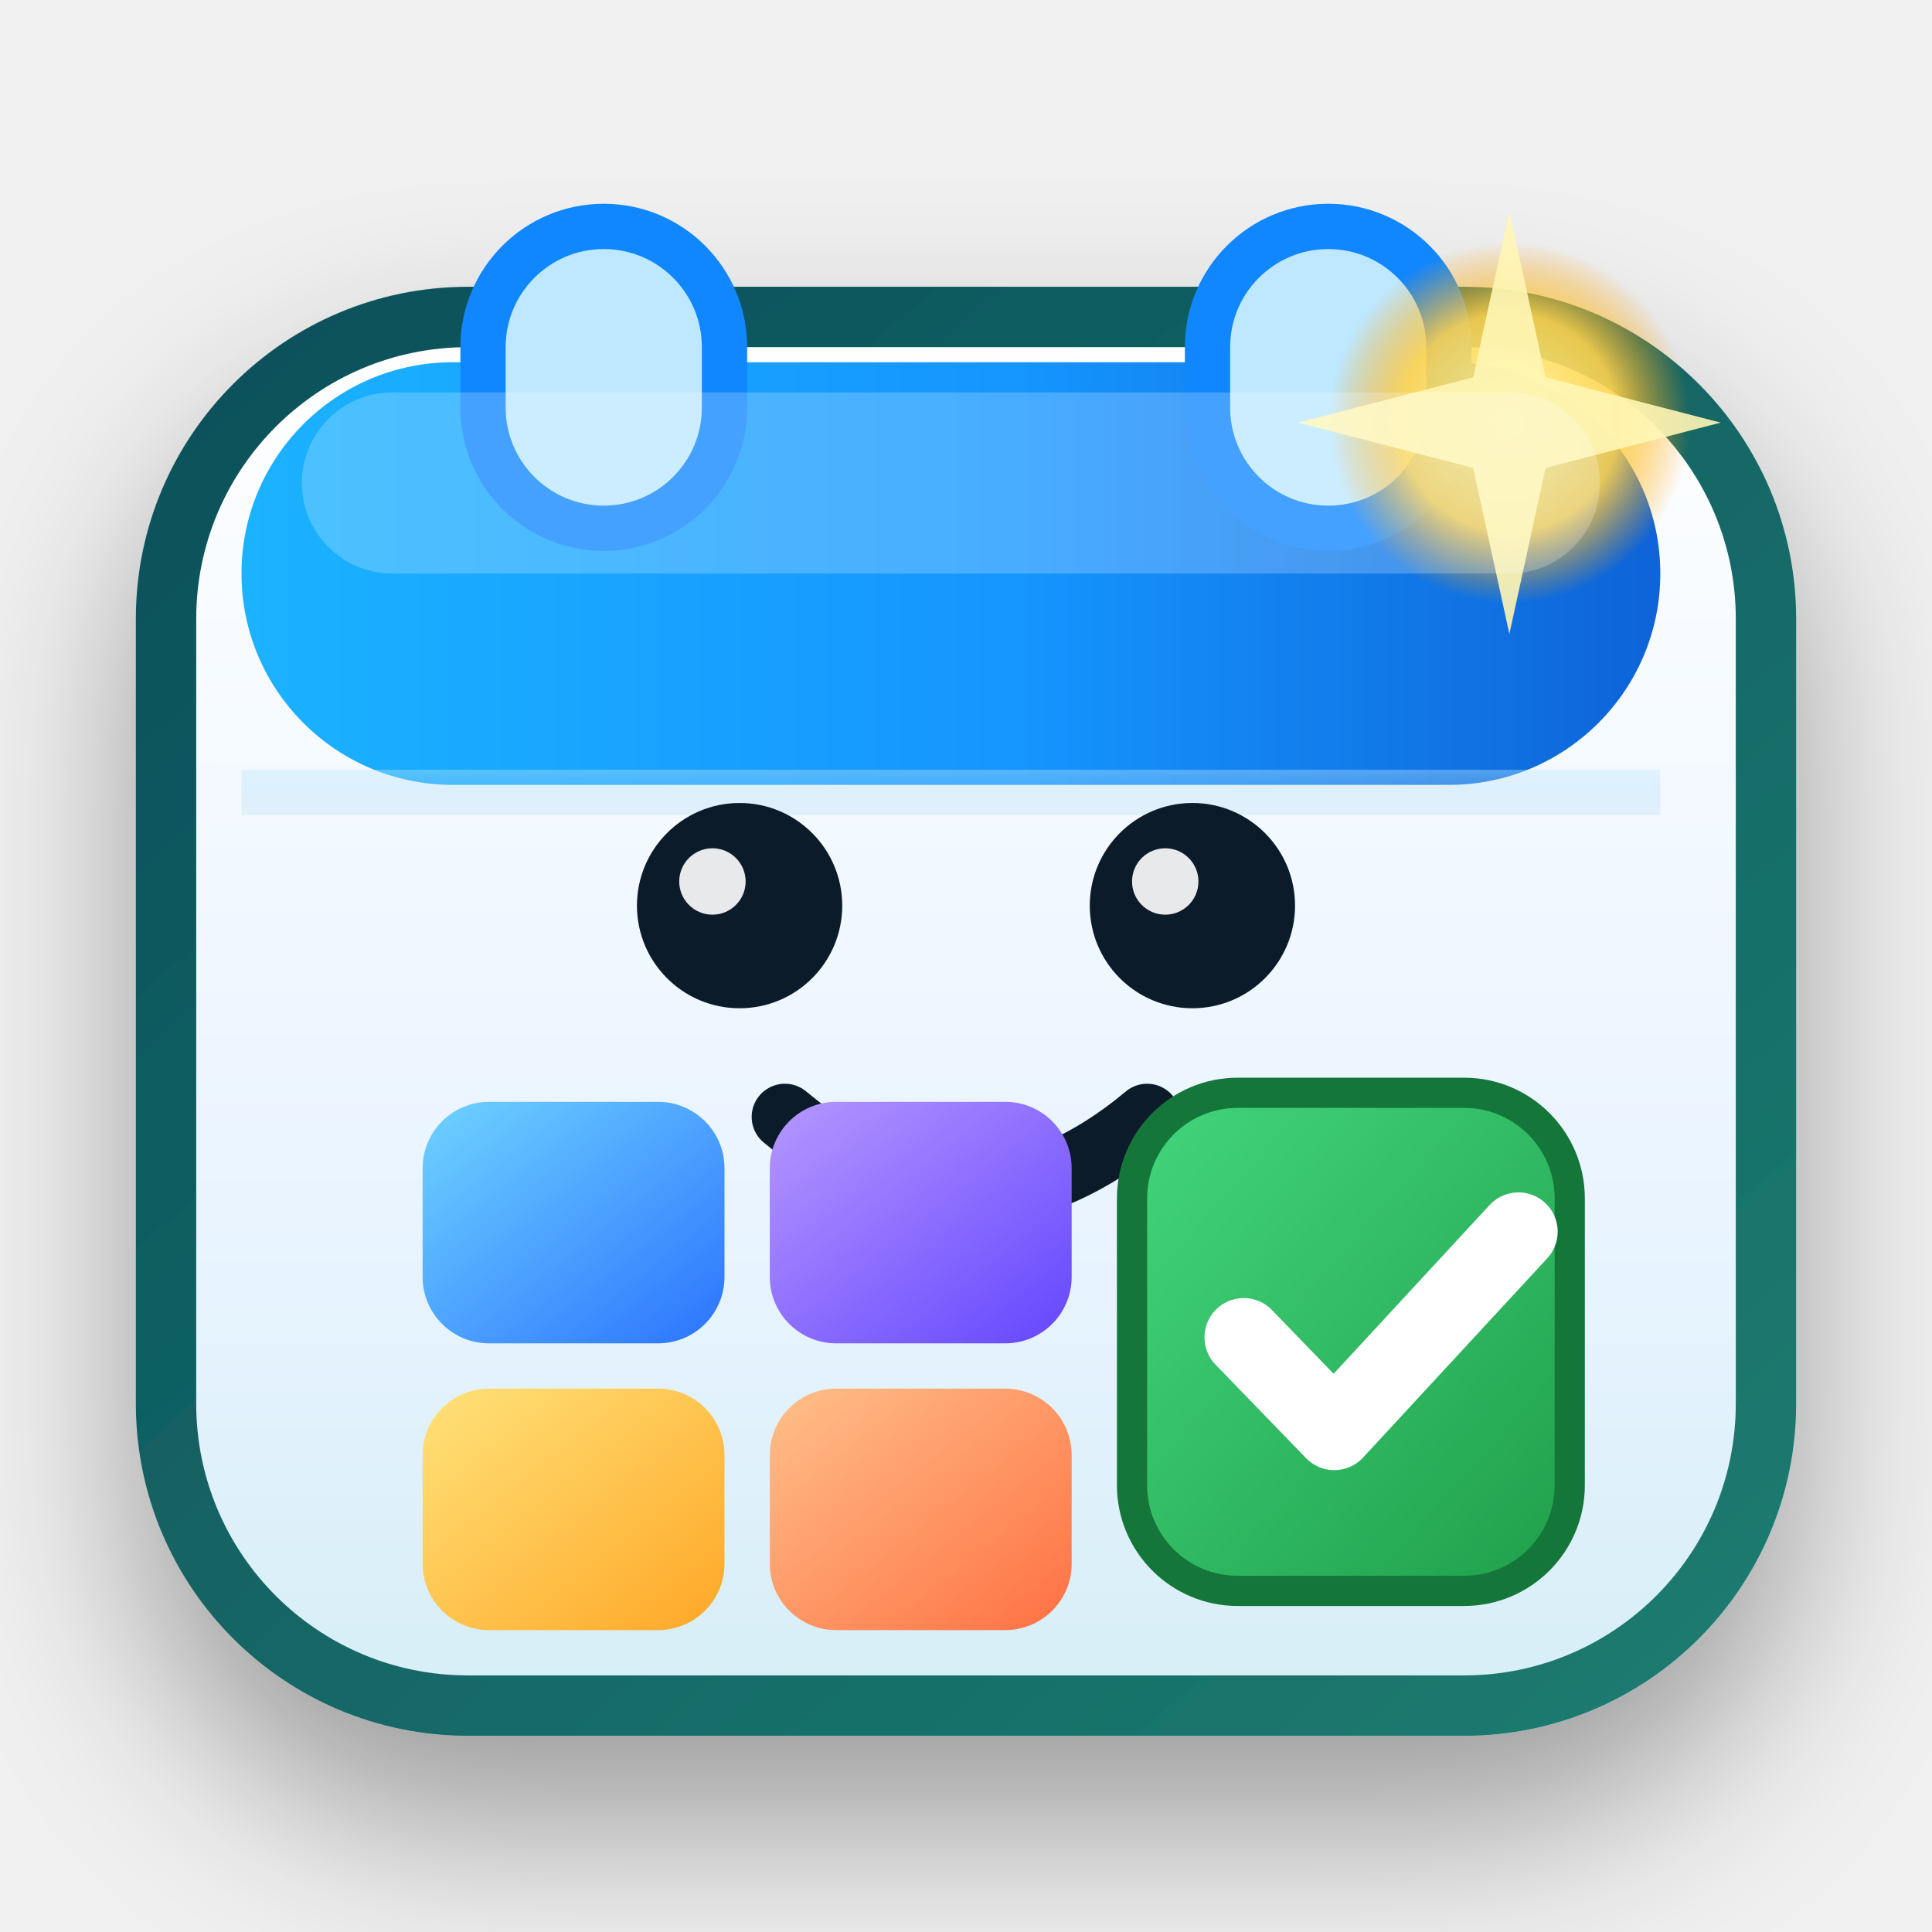
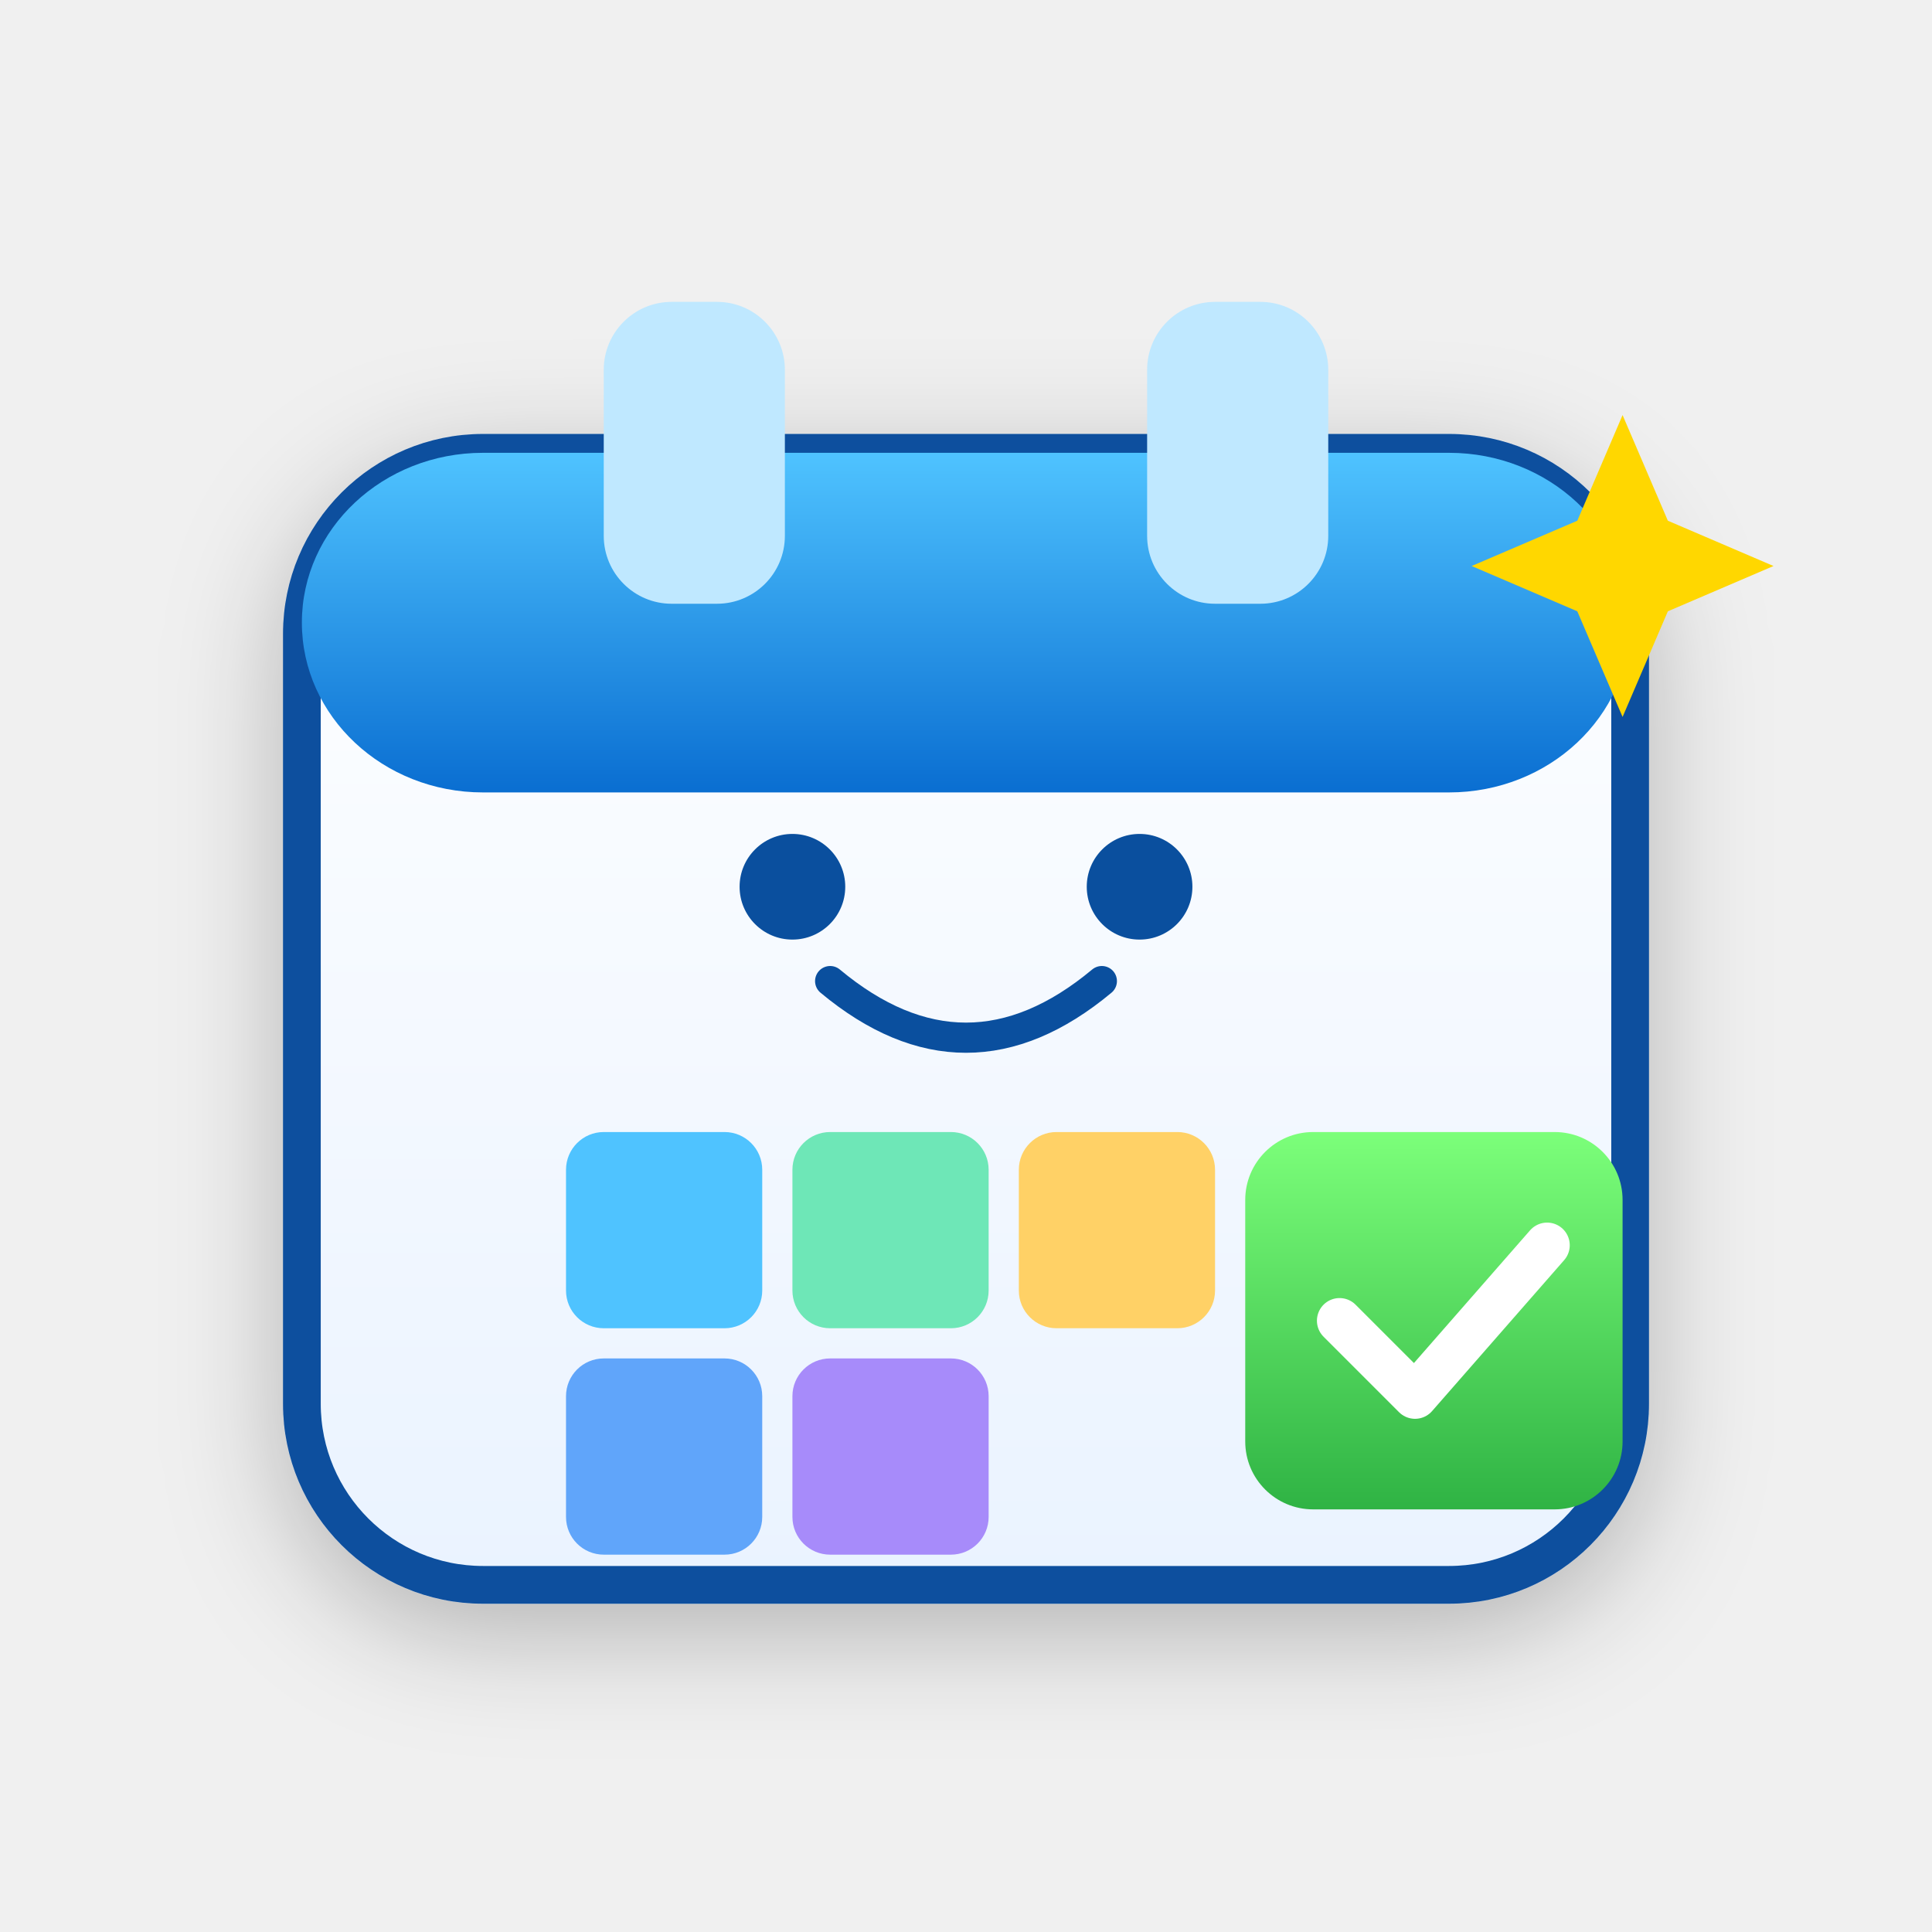
- <svg xmlns="http://www.w3.org/2000/svg" viewBox="0 0 64 64" width="64" height="64">
+ <svg xmlns="http://www.w3.org/2000/svg" width="512" height="512" viewBox="0 0 512 512">
  <defs>
-     <filter id="shadow" x="-20%" y="-20%" width="140%" height="140%">
-       <feDropShadow dx="0" dy="3" stdDeviation="3" flood-color="#000" flood-opacity=".35" />
+     <linearGradient id="blueGrad" x1="0" y1="0" x2="0" y2="1">
+       <stop offset="0%" stop-color="#4FC3FF" />
+       <stop offset="100%" stop-color="#0A6ED1" />
+     </linearGradient>
+     <linearGradient id="bodyGrad" x1="0" y1="0" x2="0" y2="1">
+       <stop offset="0%" stop-color="#FFFFFF" />
+       <stop offset="100%" stop-color="#EAF3FF" />
+     </linearGradient>
+     <linearGradient id="greenGrad" x1="0" y1="0" x2="0" y2="1">
+       <stop offset="0%" stop-color="#7CFF7A" />
+       <stop offset="100%" stop-color="#2FB344" />
+     </linearGradient>
+     <filter id="softShadow" x="-20%" y="-20%" width="140%" height="140%">
+       <feDropShadow dx="0" dy="8" stdDeviation="15" flood-color="#000" flood-opacity="0.25" />
    </filter>
-     <linearGradient id="g-body" x1="0" y1="0" x2="0" y2="1">
-       <stop offset="0" stop-color="#ffffff" />
-       <stop offset=".65" stop-color="#e9f4ff" />
-       <stop offset="1" stop-color="#d6eef6" />
-     </linearGradient>
-     <linearGradient id="g-outline" x1="0" y1="0" x2="1" y2="1">
-       <stop offset="0" stop-color="#0a4f5a" />
-       <stop offset="1" stop-color="#1d7c70" />
-     </linearGradient>
-     <linearGradient id="g-top" x1="0" y1="0" x2="1" y2="0">
-       <stop offset="0" stop-color="#1bb2ff" />
-       <stop offset=".55" stop-color="#1595ff" />
-       <stop offset="1" stop-color="#0e64d8" />
-     </linearGradient>
-     <linearGradient id="g-inner-stroke" x1="0" y1="0" x2="0" y2="1">
-       <stop offset="0" stop-color="#bfe8ff" stop-opacity=".6" />
-       <stop offset="1" stop-color="#87c4e8" stop-opacity=".25" />
-     </linearGradient>
-     <linearGradient id="c-blue" x1="0" y1="0" x2="1" y2="1">
-       <stop offset="0" stop-color="#6fd3ff" />
-       <stop offset="1" stop-color="#2b73ff" />
-     </linearGradient>
-     <linearGradient id="c-purple" x1="0" y1="0" x2="1" y2="1">
-       <stop offset="0" stop-color="#b697ff" />
-       <stop offset="1" stop-color="#6446ff" />
-     </linearGradient>
-     <linearGradient id="c-yellow" x1="0" y1="0" x2="1" y2="1">
-       <stop offset="0" stop-color="#ffe27a" />
-       <stop offset="1" stop-color="#ffa726" />
-     </linearGradient>
-     <linearGradient id="c-orange" x1="0" y1="0" x2="1" y2="1">
-       <stop offset="0" stop-color="#ffc08a" />
-       <stop offset="1" stop-color="#ff7043" />
-     </linearGradient>
-     <linearGradient id="g-badge" x1="0" y1="0" x2="1" y2="1">
-       <stop offset="0" stop-color="#43d67d" />
-       <stop offset="1" stop-color="#1f9f4a" />
-     </linearGradient>
-     <radialGradient id="g-spark" cx="50%" cy="50%" r="50%">
-       <stop offset="0" stop-color="#fff89a" />
-       <stop offset=".6" stop-color="#ffd24c" />
-       <stop offset="1" stop-color="#ff9f00" stop-opacity="0" />
-     </radialGradient>
  </defs>
-   <g filter="url(#shadow)">
-     <rect x="6.5" y="11.5" width="51" height="44" rx="10" fill="#0e2f36" opacity=".85" />
-     <rect x="7.8" y="13.0" width="49" height="42" rx="10" fill="#115a51" opacity=".85" />
-     <rect x="5.5" y="10.5" width="53" height="46" rx="10" fill="url(#g-body)" stroke="url(#g-outline)" stroke-width="2" />
-   </g>
-   <rect x="8" y="12" width="47" height="14" rx="7" fill="url(#g-top)" />
-   <rect x="8" y="25.5" width="47" height="1.5" fill="url(#g-inner-stroke)" opacity=".65" />
-   <g>
-     <rect x="16" y="7.5" width="8" height="10" rx="4" fill="#bde8ff" stroke="#1086ff" stroke-width="1.5" />
-     <rect x="40" y="7.5" width="8" height="10" rx="4" fill="#bde8ff" stroke="#1086ff" stroke-width="1.5" />
-   </g>
-   <g>
-     <circle cx="24.5" cy="30" r="3.4" fill="#0b1b2a" />
-     <circle cx="39.5" cy="30" r="3.4" fill="#0b1b2a" />
-     <circle cx="23.6" cy="29.2" r="1.1" fill="#fff" opacity=".9" />
-     <circle cx="38.6" cy="29.2" r="1.1" fill="#fff" opacity=".9" />
-     <path d="M26,37 q6,5 12,0" fill="none" stroke="#0b1b2a" stroke-width="2.2" stroke-linecap="round" />
-   </g>
-   <g>
-     <rect x="14" y="36.5" width="10" height="8" rx="2.2" fill="url(#c-blue)" />
-     <rect x="25.5" y="36.5" width="10" height="8" rx="2.2" fill="url(#c-purple)" />
-     <rect x="14" y="46" width="10" height="8" rx="2.2" fill="url(#c-yellow)" />
-     <rect x="25.5" y="46" width="10" height="8" rx="2.2" fill="url(#c-orange)" />
-   </g>
-   <g>
-     <rect x="37.5" y="36.2" width="14.5" height="16.5" rx="3.5" fill="url(#g-badge)" stroke="#15763a" stroke-width="1" />
-     <path d="M41.2 44.3 l3.0 3.1 6.1-6.6" fill="none" stroke="#fff" stroke-width="2.6" stroke-linecap="round" stroke-linejoin="round" />
-   </g>
-   <g transform="translate(50,14)">
-     <circle r="6" fill="url(#g-spark)" opacity=".9" />
-     <path d="M0-7 L1.2-1.5 7 0 1.2 1.5 0 7 -1.2 1.5 -7 0 -1.2 -1.5 Z" fill="#fff6b5" opacity=".9" />
-   </g>
-   <rect x="10" y="13" width="43" height="6" rx="3" fill="#ffffff" opacity=".22" />
+   <rect x="80" y="120" rx="48" ry="48" width="352" height="300" fill="url(#bodyGrad)" stroke="#0A4F9E" stroke-width="10" filter="url(#softShadow)" />
+   <rect x="80" y="120" rx="48" ry="48" width="352" height="90" fill="url(#blueGrad)" />
+   <rect x="160" y="80" rx="18" ry="18" width="48" height="80" fill="#BFE8FF" />
+   <rect x="304" y="80" rx="18" ry="18" width="48" height="80" fill="#BFE8FF" />
+   <circle cx="210" cy="235" r="14" fill="#0A4F9E" />
+   <circle cx="302" cy="235" r="14" fill="#0A4F9E" />
+   <path d="M220 260 Q256 290 292 260" stroke="#0A4F9E" stroke-width="8" fill="none" stroke-linecap="round" />
+   <rect x="150" y="300" rx="10" ry="10" width="52" height="52" fill="#4FC3FF" />
+   <rect x="210" y="300" rx="10" ry="10" width="52" height="52" fill="#6EE7B7" />
+   <rect x="270" y="300" rx="10" ry="10" width="52" height="52" fill="#FFD166" />
+   <rect x="150" y="360" rx="10" ry="10" width="52" height="52" fill="#60A5FA" />
+   <rect x="210" y="360" rx="10" ry="10" width="52" height="52" fill="#A78BFA" />
+   <rect x="330" y="300" rx="18" ry="18" width="100" height="100" fill="url(#greenGrad)" />
+   <path d="M355 350 L375 370 L410 330" stroke="#FFFFFF" stroke-width="12" fill="none" stroke-linecap="round" stroke-linejoin="round" />
+   <polygon points="430,110 442,138 470,150 442,162 430,190 418,162 390,150 418,138" fill="#FFD700" />
</svg>
